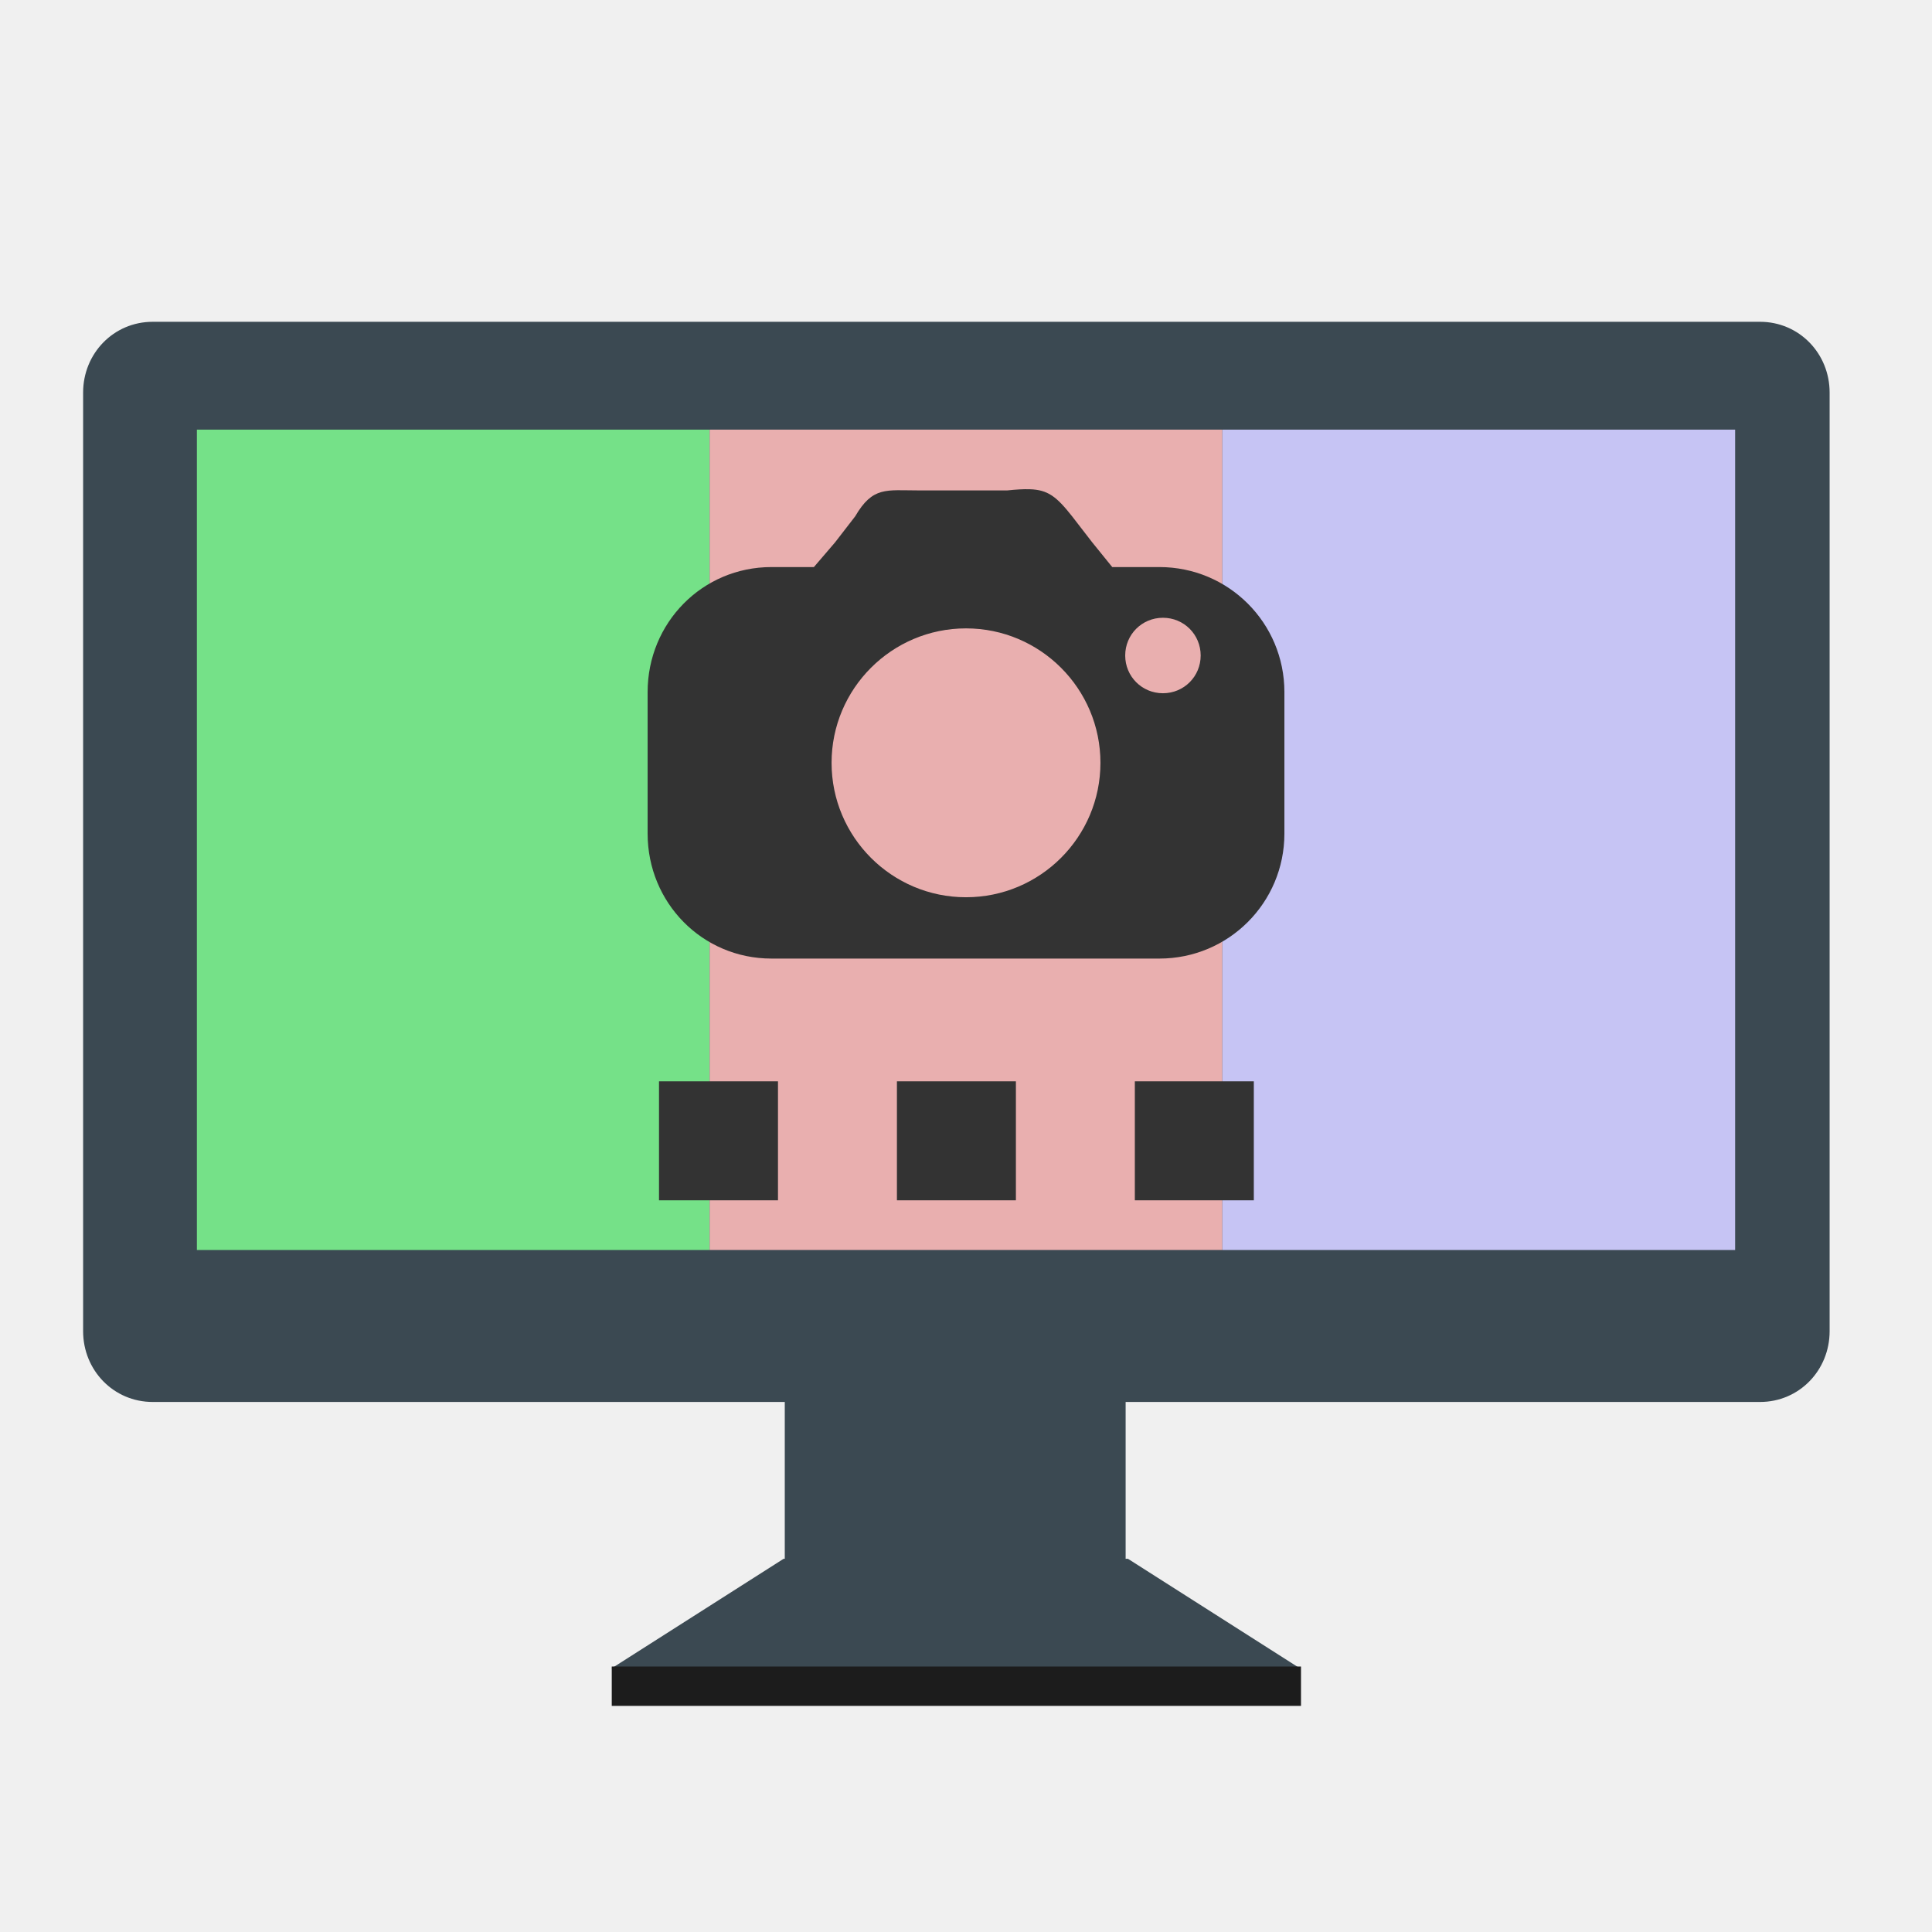
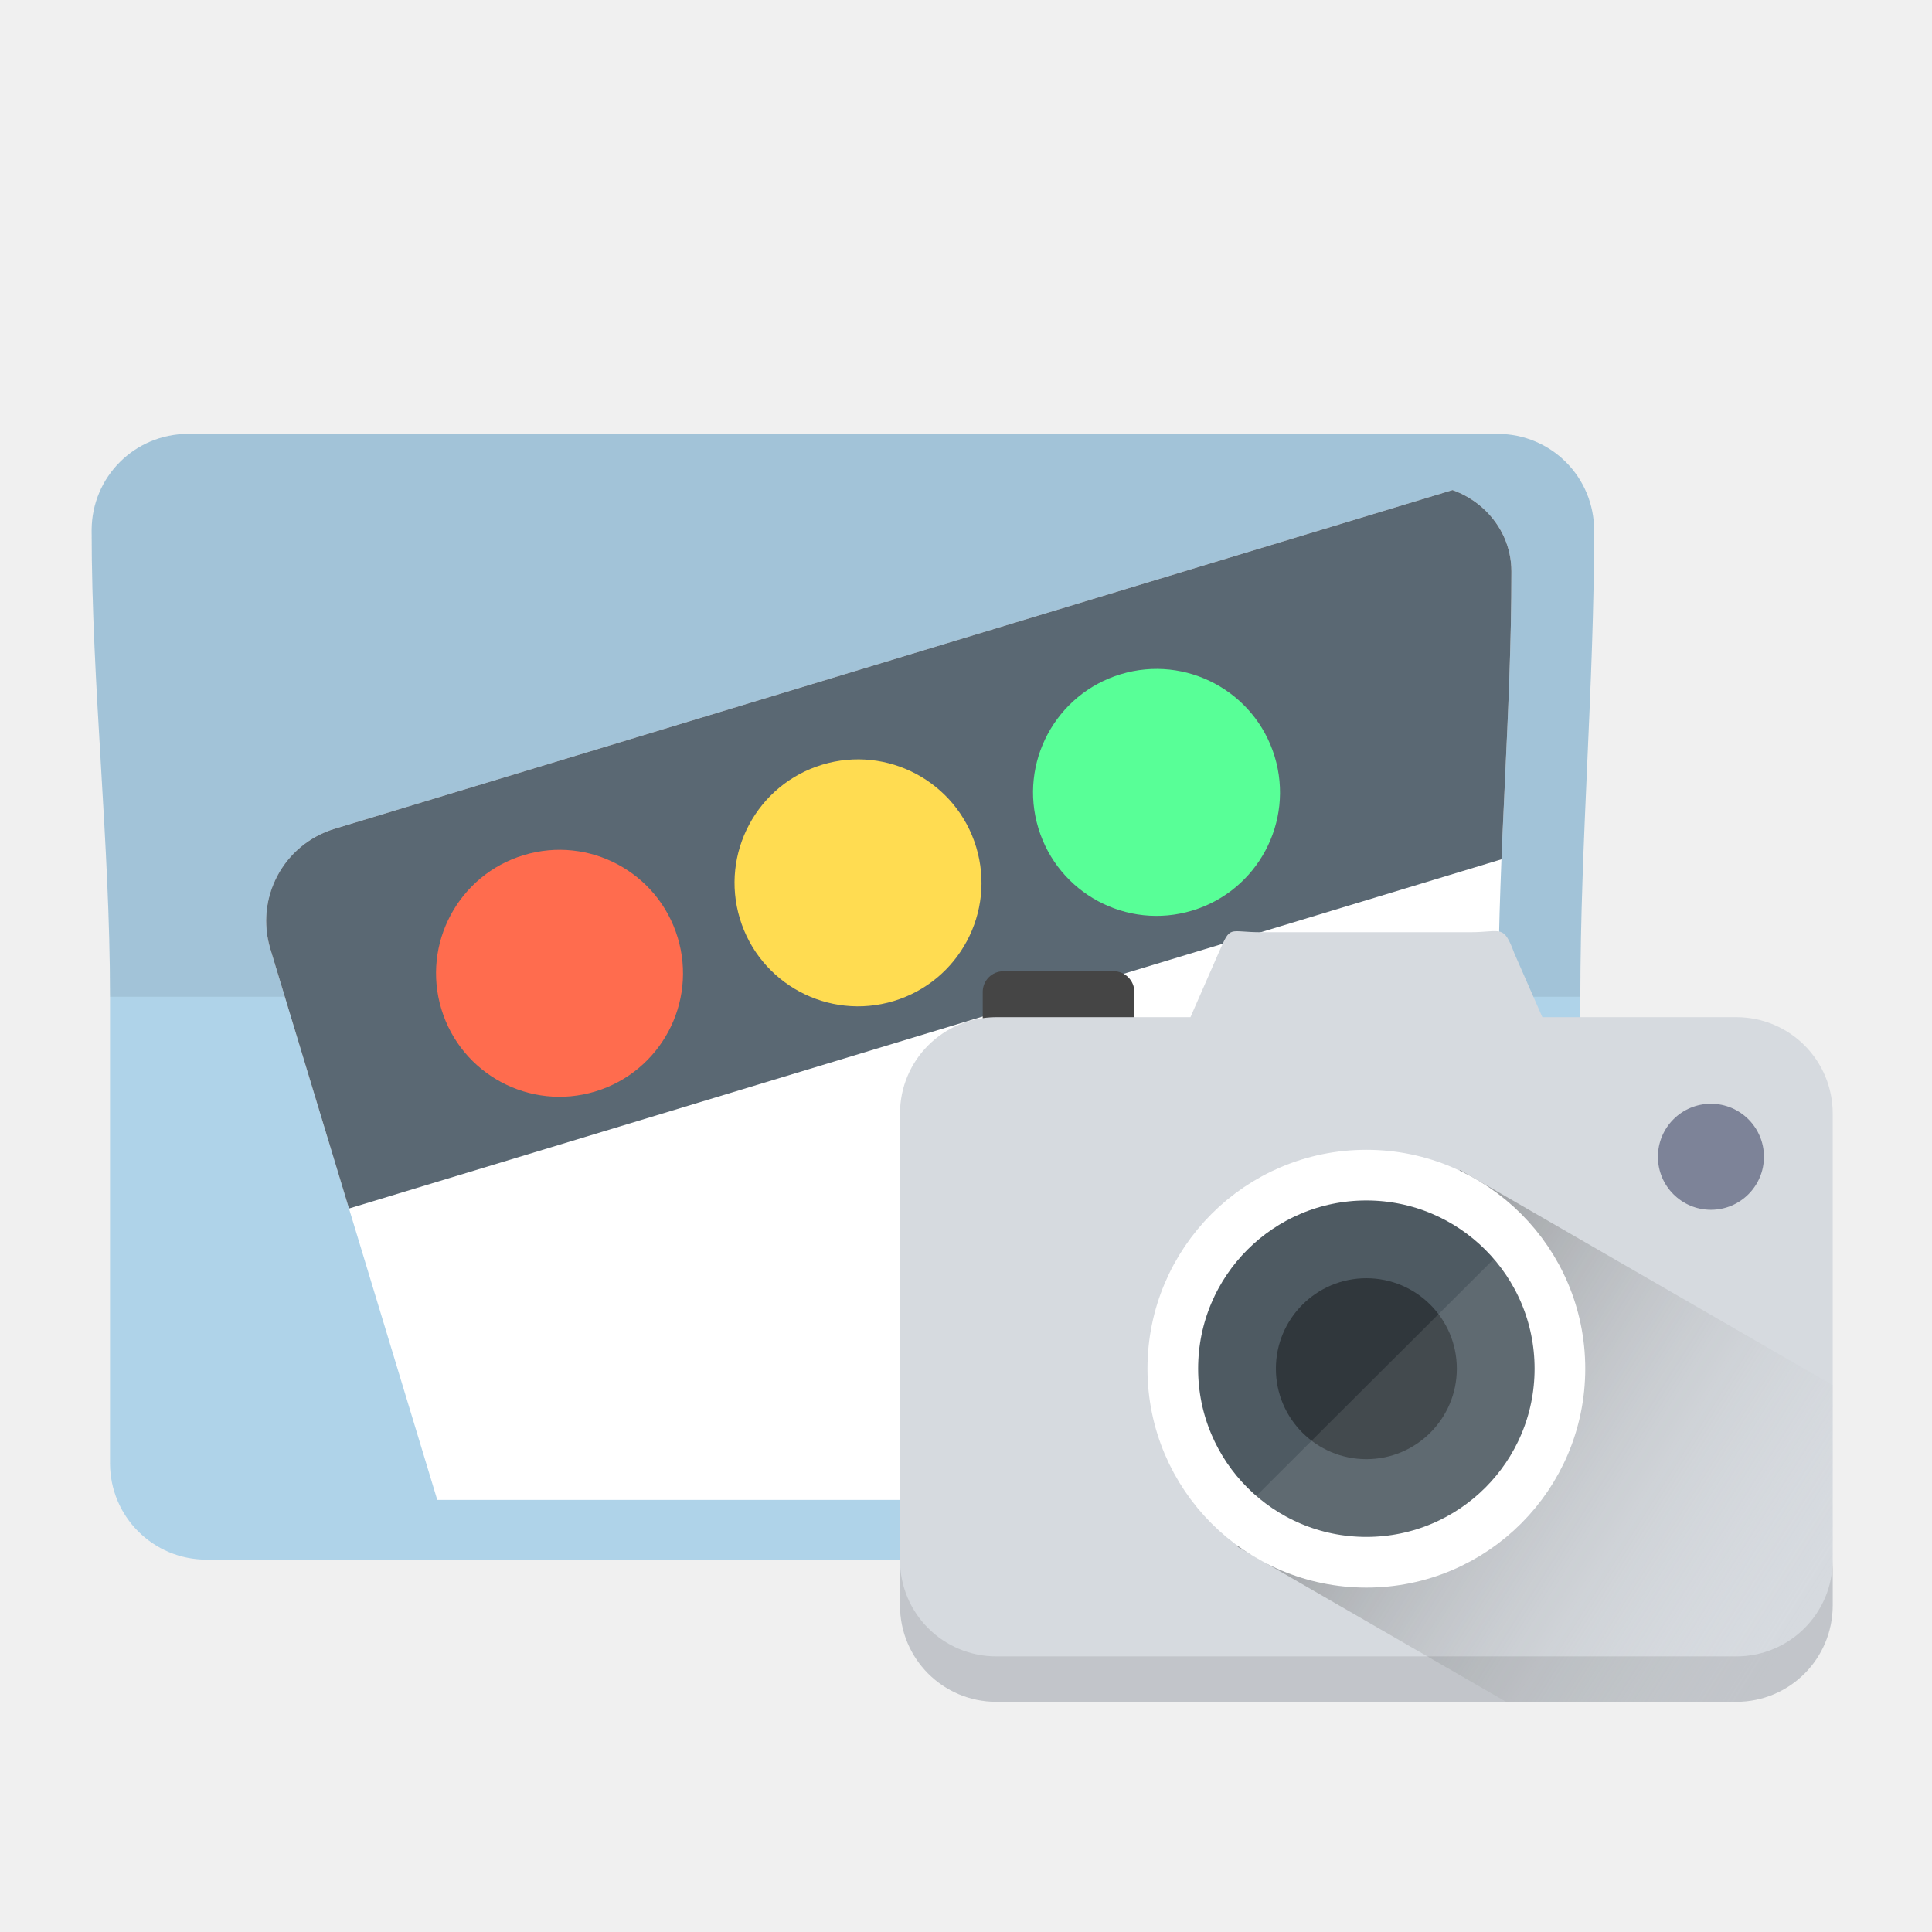
- <svg xmlns="http://www.w3.org/2000/svg" viewBox="0 0 512 512" id="svg2" version="1.1" width="100%" height="100%">
+ <svg xmlns="http://www.w3.org/2000/svg" xmlns:xlink="http://www.w3.org/1999/xlink" width="512" height="512" id="svg2" version="1.1">
  <defs id="defs4">
-     <linearGradient gradientTransform="matrix(0,-1,1,0,-1.5e-6,48)" gradientUnits="userSpaceOnUse" x2="47" x1="1" id="linearGradient3764">
-       <stop id="stop7" style="stop-color:#99b901;stop-opacity:1" />
-       <stop id="stop9" style="stop-color:#a8cd01;stop-opacity:1" offset="1" />
+     <linearGradient id="linearGradient4007">
+       <stop style="stop-color:#000000;stop-opacity:1;" offset="0" id="stop4009" />
+       <stop style="stop-color:#e2e5e8;stop-opacity:0;" offset="1" id="stop4011" />
    </linearGradient>
-     <clipPath id="clipPath-363610498">
-       <g id="g12" transform="translate(0,-1004.362)">
-         <path id="path14" style="fill:#1890d0" transform="matrix(15.33333,0,0,11.5,415,878.8622)" d="m -24,13 c 0,1.105 -0.672,2 -1.5,2 -0.828,0 -1.5,-0.895 -1.5,-2 0,-1.105 0.672,-2 1.5,-2 0.828,0 1.5,0.895 1.5,2 z" />
-       </g>
+     <linearGradient id="linearGradient3889">
+       <stop style="stop-color:#000000;stop-opacity:1;" offset="0" id="stop3891" />
+       <stop style="stop-color:#1cc1c1;stop-opacity:0;" offset="1" id="stop3893" />
+     </linearGradient>
+     <linearGradient id="linearGradient3783">
+       <stop style="stop-color:#000000;stop-opacity:1;" offset="0" id="stop3785" />
+       <stop style="stop-color:#fb5549;stop-opacity:0;" offset="1" id="stop3787" />
+     </linearGradient>
+     <linearGradient xlink:href="#linearGradient3783" id="linearGradient3789" x1="-3045.61" y1="379.882" x2="-1068.817" y2="1369.831" gradientUnits="userSpaceOnUse" />
+     <clipPath clipPathUnits="userSpaceOnUse" id="clipPath3793">
+       <path d="m -937.143,872.362 a 762.857,762.857 0 1 1 -1525.714,0 762.857,762.857 0 1 1 1525.714,0 z" id="path3795" style="fill:#fb5549;fill-opacity:1;fill-rule:evenodd;stroke:none" />
    </clipPath>
-     <clipPath id="clipPath-375834240">
-       <g id="g17" transform="translate(0,-1004.362)">
-         <path id="path19" style="fill:#1890d0" transform="matrix(15.33333,0,0,11.5,415,878.8622)" d="m -24,13 c 0,1.105 -0.672,2 -1.5,2 -0.828,0 -1.5,-0.895 -1.5,-2 0,-1.105 0.672,-2 1.5,-2 0.828,0 1.5,0.895 1.5,2 z" />
-       </g>
+     <linearGradient xlink:href="#linearGradient3783" id="linearGradient3821" gradientUnits="userSpaceOnUse" x1="-3045.61" y1="379.882" x2="-1068.817" y2="1369.831" />
+     <linearGradient xlink:href="#linearGradient3889" id="linearGradient3895" x1="16.786" y1="157.157" x2="433.571" y2="445.728" gradientUnits="userSpaceOnUse" />
+     <clipPath clipPathUnits="userSpaceOnUse" id="clipPath3899">
+       <path id="path3901" d="m 54.286,83.429 407.143,0 c 16.62,0 30,13.38 30,30 0,48.333 -4.286,96.667 -4.286,145 l 0,145 c 0,16.62 -13.38,30 -30,30 l -397.143,0 c -16.62,0 -30,-13.38 -30,-30 l 0,-145 c 0,-48.333 -5.714,-96.667 -5.714,-145 0,-16.62 13.38,-30 30,-30 z" style="color:#000000;fill:#1cc1c1;fill-opacity:1;fill-rule:evenodd;stroke:none;stroke-width:46.6;marker:none;visibility:visible;display:inline;overflow:visible;enable-background:accumulate" />
    </clipPath>
-     <clipPath clipPathUnits="userSpaceOnUse" id="clipPath4608">
-       <g id="g4610" style="fill:#6ee75c;fill-opacity:1">
-         <path d="M 24,1 C 36.703,1 47,11.297 47,24 47,36.703 36.703,47 24,47 11.297,47 1,36.703 1,24 1,11.297 11.297,1 24,1 z" style="fill:#6ee75c;fill-opacity:1" id="path4612" />
-       </g>
+     <clipPath clipPathUnits="userSpaceOnUse" id="clipPath3958">
+       <path id="path3960" d="m 52.634,639.505 384.731,0 c 15.705,0 28.349,12.069 28.349,27.061 0,43.599 -4.05,87.197 -4.05,130.796 l 0,130.796 c 0,14.992 -12.643,27.061 -28.349,27.061 l -375.282,0 c -15.705,0 -28.349,-12.069 -28.349,-27.061 l 0,-130.796 c 0,-43.599 -5.4,-87.197 -5.4,-130.796 0,-14.992 12.643,-27.061 28.349,-27.061 z" style="color:#000000;fill:#37c837;fill-opacity:1;fill-rule:evenodd;stroke:none;stroke-width:46.6;marker:none;visibility:visible;display:inline;overflow:visible;enable-background:accumulate" />
    </clipPath>
-     <clipPath clipPathUnits="userSpaceOnUse" id="clipPath4614">
-       <g id="g4616" style="fill:#6ee75c;fill-opacity:1">
-         <path d="M 24,1 C 36.703,1 47,11.297 47,24 47,36.703 36.703,47 24,47 11.297,47 1,36.703 1,24 1,11.297 11.297,1 24,1 z" style="fill:#6ee75c;fill-opacity:1" id="path4618" />
-       </g>
+     <clipPath clipPathUnits="userSpaceOnUse" id="clipPath3962">
+       <path style="color:#000000;fill:#37c837;fill-opacity:1;fill-rule:evenodd;stroke:none;stroke-width:46.6;marker:none;visibility:visible;display:inline;overflow:visible;enable-background:accumulate" d="M -135.073,627.29 233.127,738.855 c 15.03,4.554 23.631,19.771 19.283,34.119 -12.643,41.725 -29.162,82.276 -41.804,124.001 l -37.929,125.176 c -4.347,14.348 -19.948,22.232 -34.978,17.678 l -359.156,-108.826 c -15.03,-4.554 -23.631,-19.771 -19.283,-34.119 l 37.929,-125.176 c 12.643,-41.725 20.118,-85.016 32.761,-126.742 4.347,-14.348 19.948,-22.232 34.978,-17.678 z" id="path3964" />
    </clipPath>
-     <clipPath clipPathUnits="userSpaceOnUse" id="clipPath4620">
-       <g id="g4622" style="fill:#6ee75c;fill-opacity:1">
-         <path d="M 24,1 C 36.703,1 47,11.297 47,24 47,36.703 36.703,47 24,47 11.297,47 1,36.703 1,24 1,11.297 11.297,1 24,1 z" style="fill:#6ee75c;fill-opacity:1" id="path4624" />
-       </g>
+     <linearGradient xlink:href="#linearGradient4007" id="linearGradient4013" x1="693.466" y1="760.127" x2="945.193" y2="919.071" gradientUnits="userSpaceOnUse" />
+     <clipPath clipPathUnits="userSpaceOnUse" id="clipPath4017">
+       <path id="path4019" d="m 767.547,705.401 -2.891,6.602 -2.891,6.602 -2.891,6.602 -60.312,0 c -16.62,0 -30,13.38 -30,30 l 0,152.875 c 0,16.62 13.38,30 30,30 l 230,0 c 16.62,0 30,-13.38 30,-30 l 0,-152.875 c 0,-16.62 -13.38,-30 -30,-30 l -60.281,0 -2.898,-6.602 -2.898,-6.602 -2.898,-6.602 c -3.45,-9.236 -3.96,-6.602 -13.68,-6.602 l -10.781,0 -10.781,0 -10.781,0 -10.781,0 -10.781,0 -10.781,0 c -10.839,0.076 -9.637,-2.614 -13.672,6.602 z" style="color:#000000;fill:#e2e5e8;fill-opacity:1;fill-rule:evenodd;stroke:none;stroke-width:50.8;marker:none;visibility:visible;display:inline;overflow:visible;enable-background:accumulate" />
    </clipPath>
-     <clipPath clipPathUnits="userSpaceOnUse" id="clipPath4626">
-       <g id="g4628" style="fill:#6ee75c;fill-opacity:1">
-         <path d="M 24,1 C 36.703,1 47,11.297 47,24 47,36.703 36.703,47 24,47 11.297,47 1,36.703 1,24 1,11.297 11.297,1 24,1 z" style="fill:#6ee75c;fill-opacity:1" id="path4630" />
-       </g>
-     </clipPath>
-     <clipPath clipPathUnits="userSpaceOnUse" id="clipPath4632">
-       <g id="g4634" style="fill:#6ee75c;fill-opacity:1">
-         <path d="M 24,1 C 36.703,1 47,11.297 47,24 47,36.703 36.703,47 24,47 11.297,47 1,36.703 1,24 1,11.297 11.297,1 24,1 z" style="fill:#6ee75c;fill-opacity:1" id="path4636" />
-       </g>
-     </clipPath>
-     <clipPath clipPathUnits="userSpaceOnUse" id="clipPath4638">
-       <g id="g4640" style="fill:#6ee75c;fill-opacity:1">
-         <path d="M 24,1 C 36.703,1 47,11.297 47,24 47,36.703 36.703,47 24,47 11.297,47 1,36.703 1,24 1,11.297 11.297,1 24,1 z" style="fill:#6ee75c;fill-opacity:1" id="path4642" />
-       </g>
-     </clipPath>
-     <clipPath clipPathUnits="userSpaceOnUse" id="clipPath4638-8">
-       <g id="g4640-2" style="fill:#6ee75c;fill-opacity:1">
-         <path d="M 24,1 C 36.703,1 47,11.297 47,24 47,36.703 36.703,47 24,47 11.297,47 1,36.703 1,24 1,11.297 11.297,1 24,1 z" style="fill:#6ee75c;fill-opacity:1" id="path4642-2" />
-       </g>
-     </clipPath>
-     <clipPath clipPathUnits="userSpaceOnUse" id="clipPath4632-2">
-       <g id="g4634-0" style="fill:#6ee75c;fill-opacity:1">
-         <path d="M 24,1 C 36.703,1 47,11.297 47,24 47,36.703 36.703,47 24,47 11.297,47 1,36.703 1,24 1,11.297 11.297,1 24,1 z" style="fill:#6ee75c;fill-opacity:1" id="path4636-0" />
-       </g>
-     </clipPath>
-     <clipPath clipPathUnits="userSpaceOnUse" id="clipPath4626-7">
-       <g id="g4628-3" style="fill:#6ee75c;fill-opacity:1">
-         <path d="M 24,1 C 36.703,1 47,11.297 47,24 47,36.703 36.703,47 24,47 11.297,47 1,36.703 1,24 1,11.297 11.297,1 24,1 z" style="fill:#6ee75c;fill-opacity:1" id="path4630-1" />
-       </g>
-     </clipPath>
-     <clipPath clipPathUnits="userSpaceOnUse" id="clipPath4620-3">
-       <g id="g4622-2" style="fill:#6ee75c;fill-opacity:1">
-         <path d="M 24,1 C 36.703,1 47,11.297 47,24 47,36.703 36.703,47 24,47 11.297,47 1,36.703 1,24 1,11.297 11.297,1 24,1 z" style="fill:#6ee75c;fill-opacity:1" id="path4624-6" />
-       </g>
-     </clipPath>
-     <clipPath clipPathUnits="userSpaceOnUse" id="clipPath4614-6">
-       <g id="g4616-6" style="fill:#6ee75c;fill-opacity:1">
-         <path d="M 24,1 C 36.703,1 47,11.297 47,24 47,36.703 36.703,47 24,47 11.297,47 1,36.703 1,24 1,11.297 11.297,1 24,1 z" style="fill:#6ee75c;fill-opacity:1" id="path4618-2" />
-       </g>
-     </clipPath>
-     <clipPath clipPathUnits="userSpaceOnUse" id="clipPath5067">
-       <g id="g5069" style="fill:#6ee75c;fill-opacity:1">
-         <path d="M 24,1 C 36.703,1 47,11.297 47,24 47,36.703 36.703,47 24,47 11.297,47 1,36.703 1,24 1,11.297 11.297,1 24,1 z" style="fill:#6ee75c;fill-opacity:1" id="path5071" />
-       </g>
-     </clipPath>
-     <clipPath id="clipPath-054702263-3">
-       <g transform="translate(0,-1004.362)" id="g17-7">
-         <path d="m -24,13 c 0,1.105 -0.672,2 -1.5,2 -0.828,0 -1.5,-0.895 -1.5,-2 0,-1.105 0.672,-2 1.5,-2 0.828,0 1.5,0.895 1.5,2 z" transform="matrix(15.33333,0,0,11.5,415,878.8622)" style="fill:#1890d0" id="path19-4" />
-       </g>
-     </clipPath>
-     <filter id="filter3826" height="1" width="1" y="0" x="0" color-interpolation-filters="sRGB">
-       <feTurbulence id="feTurbulence3828" type="fractalNoise" numOctaves="3" baseFrequency="1" seed="0" result="result0" />
-       <feColorMatrix id="feColorMatrix3830" result="result4" values="0" type="saturate" />
-       <feComposite id="feComposite3832" in2="result4" in="SourceGraphic" operator="arithmetic" k1="1.25" k2="0.5" k3="0.5" result="result2" k4="0" />
-       <feBlend id="feBlend3834" in2="SourceGraphic" result="result5" mode="normal" in="result2" />
-       <feComposite id="feComposite3836" in2="SourceGraphic" in="result5" operator="in" result="result3" />
-     </filter>
+     <linearGradient xlink:href="#linearGradient4007" id="linearGradient4032" gradientUnits="userSpaceOnUse" x1="693.466" y1="760.127" x2="945.193" y2="919.071" />
  </defs>
-   <g id="layer1" style="opacity:0.129;display:inline" transform="translate(0,464)" />
-   <g id="g33" transform="translate(0,464)">
-     <g clip-path="url(#clipPath-363610498)" id="g35">
-       <g id="g37" transform="translate(1,1)">
-         <g id="g39" style="opacity:0.1">
-           
-         </g>
-       </g>
+   <g id="layer1" transform="translate(0,-540.3622)">
+     <path style="color:#000000;fill:#afd3e9;fill-opacity:1;fill-rule:evenodd;stroke:none;stroke-width:46.6;marker:none;visibility:visible;display:inline;overflow:visible;enable-background:accumulate" d="m 49.856,655.352 347.032,0 c 14.166,0 25.571,11.405 25.571,25.571 0,41.197 -3.653,82.395 -3.653,123.592 l 0,123.592 c 0,14.166 -11.405,25.571 -25.571,25.571 l -338.508,0 c -14.166,0 -25.571,-11.405 -25.571,-25.571 l 0,-123.592 c 0,-41.197 -4.871,-82.395 -4.871,-123.592 0,-14.166 11.405,-25.571 25.571,-25.571 z" id="rect3859" />
+     <path id="path3881" d="m 49.856,655.352 347.032,0 c 14.166,0 25.571,11.405 25.571,25.571 0,41.197 -3.653,82.395 -3.653,123.592 l -389.65,0 c 0,-41.197 -4.871,-82.395 -4.871,-123.592 0,-14.166 11.405,-25.571 25.571,-25.571 z" style="color:#000000;fill:#000000;fill-opacity:0.075;fill-rule:evenodd;stroke:none;stroke-width:46.6;marker:none;visibility:visible;display:inline;overflow:visible;enable-background:accumulate" />
+     <rect ry="30" transform="matrix(0.8157347,-0.2471704,0.2471704,0.8157347,3.585561,123.6581)" y="743.433" x="-150.913" height="397.143" width="585.714" id="rect3943" style="color:#000000;fill:#ffffff;fill-opacity:1;fill-rule:evenodd;stroke:none;stroke-width:9.7;marker:none;visibility:visible;display:inline;overflow:visible;enable-background:accumulate" clip-path="url(#clipPath3962)" />
+     <path style="color:#000000;fill:#5a6873;fill-opacity:1;fill-rule:evenodd;stroke:none;stroke-width:9.7;marker:none;visibility:visible;display:inline;overflow:visible;enable-background:accumulate" d="M 99.866,746.552 602.991,594.103 c 15.906,-4.82 32.591,4.106 37.41,20.011 L 664.843,694.779 104.296,864.626 79.855,783.962 c -4.82,-15.906 4.106,-32.591 20.011,-37.41 z" id="rect3941" clip-path="url(#clipPath3958)" transform="matrix(0.8523593,0,0,0.8523593,3.585561,123.6581)" />
+     <path style="fill:#ff6c4e;fill-opacity:1;fill-rule:evenodd;stroke:none" id="path3946" d="m -739.432,267.543 a 38.386,38.386 0 1 1 -76.772,0 38.386,38.386 0 1 1 76.772,0 z" transform="matrix(0.8157347,-0.2471704,0.2471704,0.8157347,716.644,387.7968)" />
+     <path transform="matrix(0.8157347,-0.2471704,0.2471704,0.8157347,874.8552,339.8583)" d="m -739.432,267.543 a 38.386,38.386 0 1 1 -76.772,0 38.386,38.386 0 1 1 76.772,0 z" id="path3948" style="fill:#58ff97;fill-opacity:1;fill-rule:evenodd;stroke:none" />
+     <path style="fill:#ffdc51;fill-opacity:1;fill-rule:evenodd;stroke:none" id="path3950" d="m -739.432,267.543 a 38.386,38.386 0 1 1 -76.772,0 38.386,38.386 0 1 1 76.772,0 z" transform="matrix(0.8157347,-0.2471704,0.2471704,0.8157347,795.7496,363.8275)" />
+     <g id="g4021" transform="matrix(0.8523593,0,0,0.8523593,-331.3487,191.7803)">
+       <rect ry="6.429" y="710.934" x="694.286" height="30" width="47.143" id="rect3974" style="color:#000000;fill:#454545;fill-opacity:1;fill-rule:evenodd;stroke:none;stroke-width:50.8;marker:none;visibility:visible;display:inline;overflow:visible;enable-background:accumulate" />
+       <path id="rect3968" d="m 767.547,705.401 -2.891,6.602 -2.891,6.602 -2.891,6.602 -60.312,0 c -16.62,0 -30,13.38 -30,30 l 0,152.875 c 0,16.62 13.38,30 30,30 l 230,0 c 16.62,0 30,-13.38 30,-30 l 0,-152.875 c 0,-16.62 -13.38,-30 -30,-30 l -60.281,0 -2.898,-6.602 -2.898,-6.602 -2.898,-6.602 c -3.45,-9.236 -3.96,-6.602 -13.68,-6.602 l -10.781,0 -10.781,0 -10.781,0 -10.781,0 -10.781,0 -10.781,0 c -10.839,0.076 -9.637,-2.614 -13.672,6.602 z" style="color:#000000;fill:#d6dadf;fill-opacity:1;fill-rule:evenodd;stroke:none;stroke-width:50.8;marker:none;visibility:visible;display:inline;overflow:visible;enable-background:accumulate" />
+       <path clip-path="url(#clipPath4017)" id="path4003" d="m 998.174,862.504 -155.478,-89.765 -69.17,117.147 218.355,126.068 z" style="fill:url(#linearGradient4032);fill-opacity:1;stroke:none" />
+       <path id="path3985" transform="translate(0,540.3622)" d="m 668.562,353.594 0,14.125 c 0,16.62 13.38,30 30,30 l 230,0 c 16.62,0 30,-13.38 30,-30 l 0,-14.125 c 0,16.62 -13.38,30 -30,30 l -230,0 c -16.62,0 -30,-13.38 -30,-30 z" style="color:#000000;fill:#000000;fill-opacity:0.095;fill-rule:evenodd;stroke:none;stroke-width:50.8;marker:none;visibility:visible;display:inline;overflow:visible;enable-background:accumulate" />
+       <path style="fill:#4e5a62;fill-opacity:1;fill-rule:evenodd;stroke:none" id="path3983" d="m 910,314.143 c 0,39.054 -31.66,70.714 -70.714,70.714 -39.054,0 -70.714,-31.66 -70.714,-70.714 0,-39.054 31.66,-70.714 70.714,-70.714 39.054,0 70.714,31.66 70.714,70.714 z" transform="matrix(0.8510427,0,0,0.8510427,99.29453,567.1561)" />
+       <path transform="matrix(0.3977816,0,0,0.3977816,479.7101,709.5448)" d="m 910,314.143 c 0,39.054 -31.66,70.714 -70.714,70.714 -39.054,0 -70.714,-31.66 -70.714,-70.714 0,-39.054 31.66,-70.714 70.714,-70.714 39.054,0 70.714,31.66 70.714,70.714 z" id="path3994" style="fill:#30373c;fill-opacity:1;fill-rule:evenodd;stroke:none" />
+       <path id="path3998" d="m 910,314.143 c 0,39.054 -31.66,70.714 -70.714,70.714 -17.934,0 -34.309,-6.676 -46.774,-17.679 l 99.922,-99.683 c 10.936,12.45 17.567,28.774 17.567,46.647 z" style="fill:#ffffff;fill-opacity:0.095;fill-rule:evenodd;stroke:none" transform="matrix(0.8510427,0,0,0.8510427,99.29453,567.1561)" />
+       <path transform="matrix(0.8510427,0,0,0.8510427,99.29453,567.1561)" d="m 910,314.143 c 0,39.054 -31.66,70.714 -70.714,70.714 -39.054,0 -70.714,-31.66 -70.714,-70.714 0,-39.054 31.66,-70.714 70.714,-70.714 39.054,0 70.714,31.66 70.714,70.714 z" id="path3977" style="fill:none;stroke:#ffffff;stroke-width:18.51;stroke-linecap:butt;stroke-linejoin:miter;stroke-miterlimit:4;stroke-opacity:1;stroke-dasharray:none" />
+       <path transform="translate(0,540.3622)" d="m 937.18,228.256 c 0,9.103 -7.38,16.483 -16.483,16.483 -9.103,0 -16.483,-7.38 -16.483,-16.483 0,-9.103 7.38,-16.483 16.483,-16.483 9.103,0 16.483,7.38 16.483,16.483 z" id="path4001" style="fill:#70768d;fill-opacity:0.861;fill-rule:evenodd;stroke:none" />
    </g>
  </g>
-   <g id="g41" transform="translate(0,464)">
-     <g clip-path="url(#clipPath-375834240)" id="g43">
-       
-     </g>
-   </g>
-   <g id="g3879" transform="matrix(10.00024,0,0,10.00024,13.27733,18.08719)">
-     <path id="rect3047" d="m 2.719,6.719 c -1.036,0 -1.844,0.839 -1.844,1.875 l 0,24.875 c 0,1.036 0.808,1.875 1.844,1.875 l 16.75,0 0,4.156 -0.031,0 -4.562,2.906 18.25,0 -4.562,-2.906 -0.062,0 0,-4.156 16.812,0 c 1.036,0 1.844,-0.839 1.844,-1.875 l 0,-24.875 c 0,-1.036 -0.808,-1.875 -1.844,-1.875 l -42.594,0 z" style="color:#000000;fill:#3b4952;fill-opacity:1;fill-rule:evenodd;stroke:none;stroke-width:16.28;marker:none;visibility:visible;display:inline;overflow:visible;enable-background:accumulate" />
-     <rect ry="0" y="42.355" x="14.884" height="1.043" width="18.265" id="rect3817" style="color:#000000;fill:#1c1c1c;fill-opacity:1;fill-rule:evenodd;stroke:none;stroke-width:16.28;marker:none;visibility:visible;display:inline;overflow:visible;enable-background:accumulate" />
-   </g>
-   <g id="g3857" transform="matrix(10.00024,0,0,10.00024,13.27733,11.98535)">
-     <path style="color:#000000;fill:#75e188;fill-opacity:1;fill-rule:evenodd;stroke:none;stroke-width:16.28;marker:none;visibility:visible;display:inline;overflow:visible;enable-background:accumulate" d="m 3.89,10.187 13.588,0 0,21.74 -13.588,0 z" id="path3851" />
-     <path id="path3853" d="m 17.478,10.187 c 6.794,0 6.794,0 13.588,0 l 0,21.74 c -6.794,0 -6.794,0 -13.588,0 z" style="color:#000000;fill:#e9afaf;fill-opacity:1;fill-rule:evenodd;stroke:none;stroke-width:16.28;marker:none;visibility:visible;display:inline;overflow:visible;enable-background:accumulate" />
-     <path style="color:#000000;fill:#c6c4f4;fill-opacity:1;fill-rule:evenodd;stroke:none;stroke-width:16.28;marker:none;visibility:visible;display:inline;overflow:visible;enable-background:accumulate" d="m 31.066,10.187 13.588,0 0,21.74 -13.588,0 z" id="path3855" />
-   </g>
-   <g id="g3845" transform="matrix(10.00024,0,0,10.00024,35.3189,18.08719)" style="fill:#333333">
-     <rect y="26.847" x="13.932" height="3.153" width="3.153" id="rect3839" style="color:#000000;fill:#333333;fill-opacity:1;fill-rule:evenodd;stroke:none;stroke-width:16.28;marker:none;visibility:visible;display:inline;overflow:visible;enable-background:accumulate" />
-     <rect style="color:#000000;fill:#333333;fill-opacity:1;fill-rule:evenodd;stroke:none;stroke-width:16.28;marker:none;visibility:visible;display:inline;overflow:visible;enable-background:accumulate" id="rect3841" width="3.153" height="3.153" x="20.237" y="26.847" />
-     <rect y="26.847" x="26.542" height="3.153" width="3.153" id="rect3843" style="color:#000000;fill:#333333;fill-opacity:1;fill-rule:evenodd;stroke:none;stroke-width:16.28;marker:none;visibility:visible;display:inline;overflow:visible;enable-background:accumulate" />
-   </g>
-   <path style="color:#000000;fill:#333333;fill-opacity:1;fill-rule:evenodd;stroke:none;stroke-width:16.28;marker:none;visibility:visible;display:inline;overflow:visible;enable-background:accumulate" d="m 272.878,129.652 c -1.616,-0.05 -3.567,0.06 -5.938,0.313 l -11.563,0 -11.875,0 c -8.684,0 -12.198,-1.123 -16.875,6.875 l -5.313,6.875 -5.625,6.563 -11.25,0 c -18.326,0 -32.813,14.8 -32.813,33.126 l 0,37.501 c 0,18.326 14.488,33.126 32.813,33.126 l 102.815,0 c 18.326,0 33.126,-14.8 33.126,-33.126 l 0,-37.501 c 0,-18.326 -14.8,-33.126 -33.126,-33.126 l -12.5,0 -5.313,-6.563 -5.313,-6.875 c -4.121,-5.22 -6.401,-7.04 -11.25,-7.188 z m 35.313,34.063 c 5.56,0 10,4.44 10,10 0,5.56 -4.44,10 -10,10 -5.56,0 -10,-4.44 -10,-10 0,-5.56 4.44,-10 10,-10 z m -52.189,2.813 c 19.658,0 35.626,15.968 35.626,35.626 0,19.658 -15.968,35.626 -35.626,35.626 -19.658,0 -35.626,-15.968 -35.626,-35.626 0,-19.658 15.968,-35.626 35.626,-35.626 z" id="rect3940" />
</svg>
